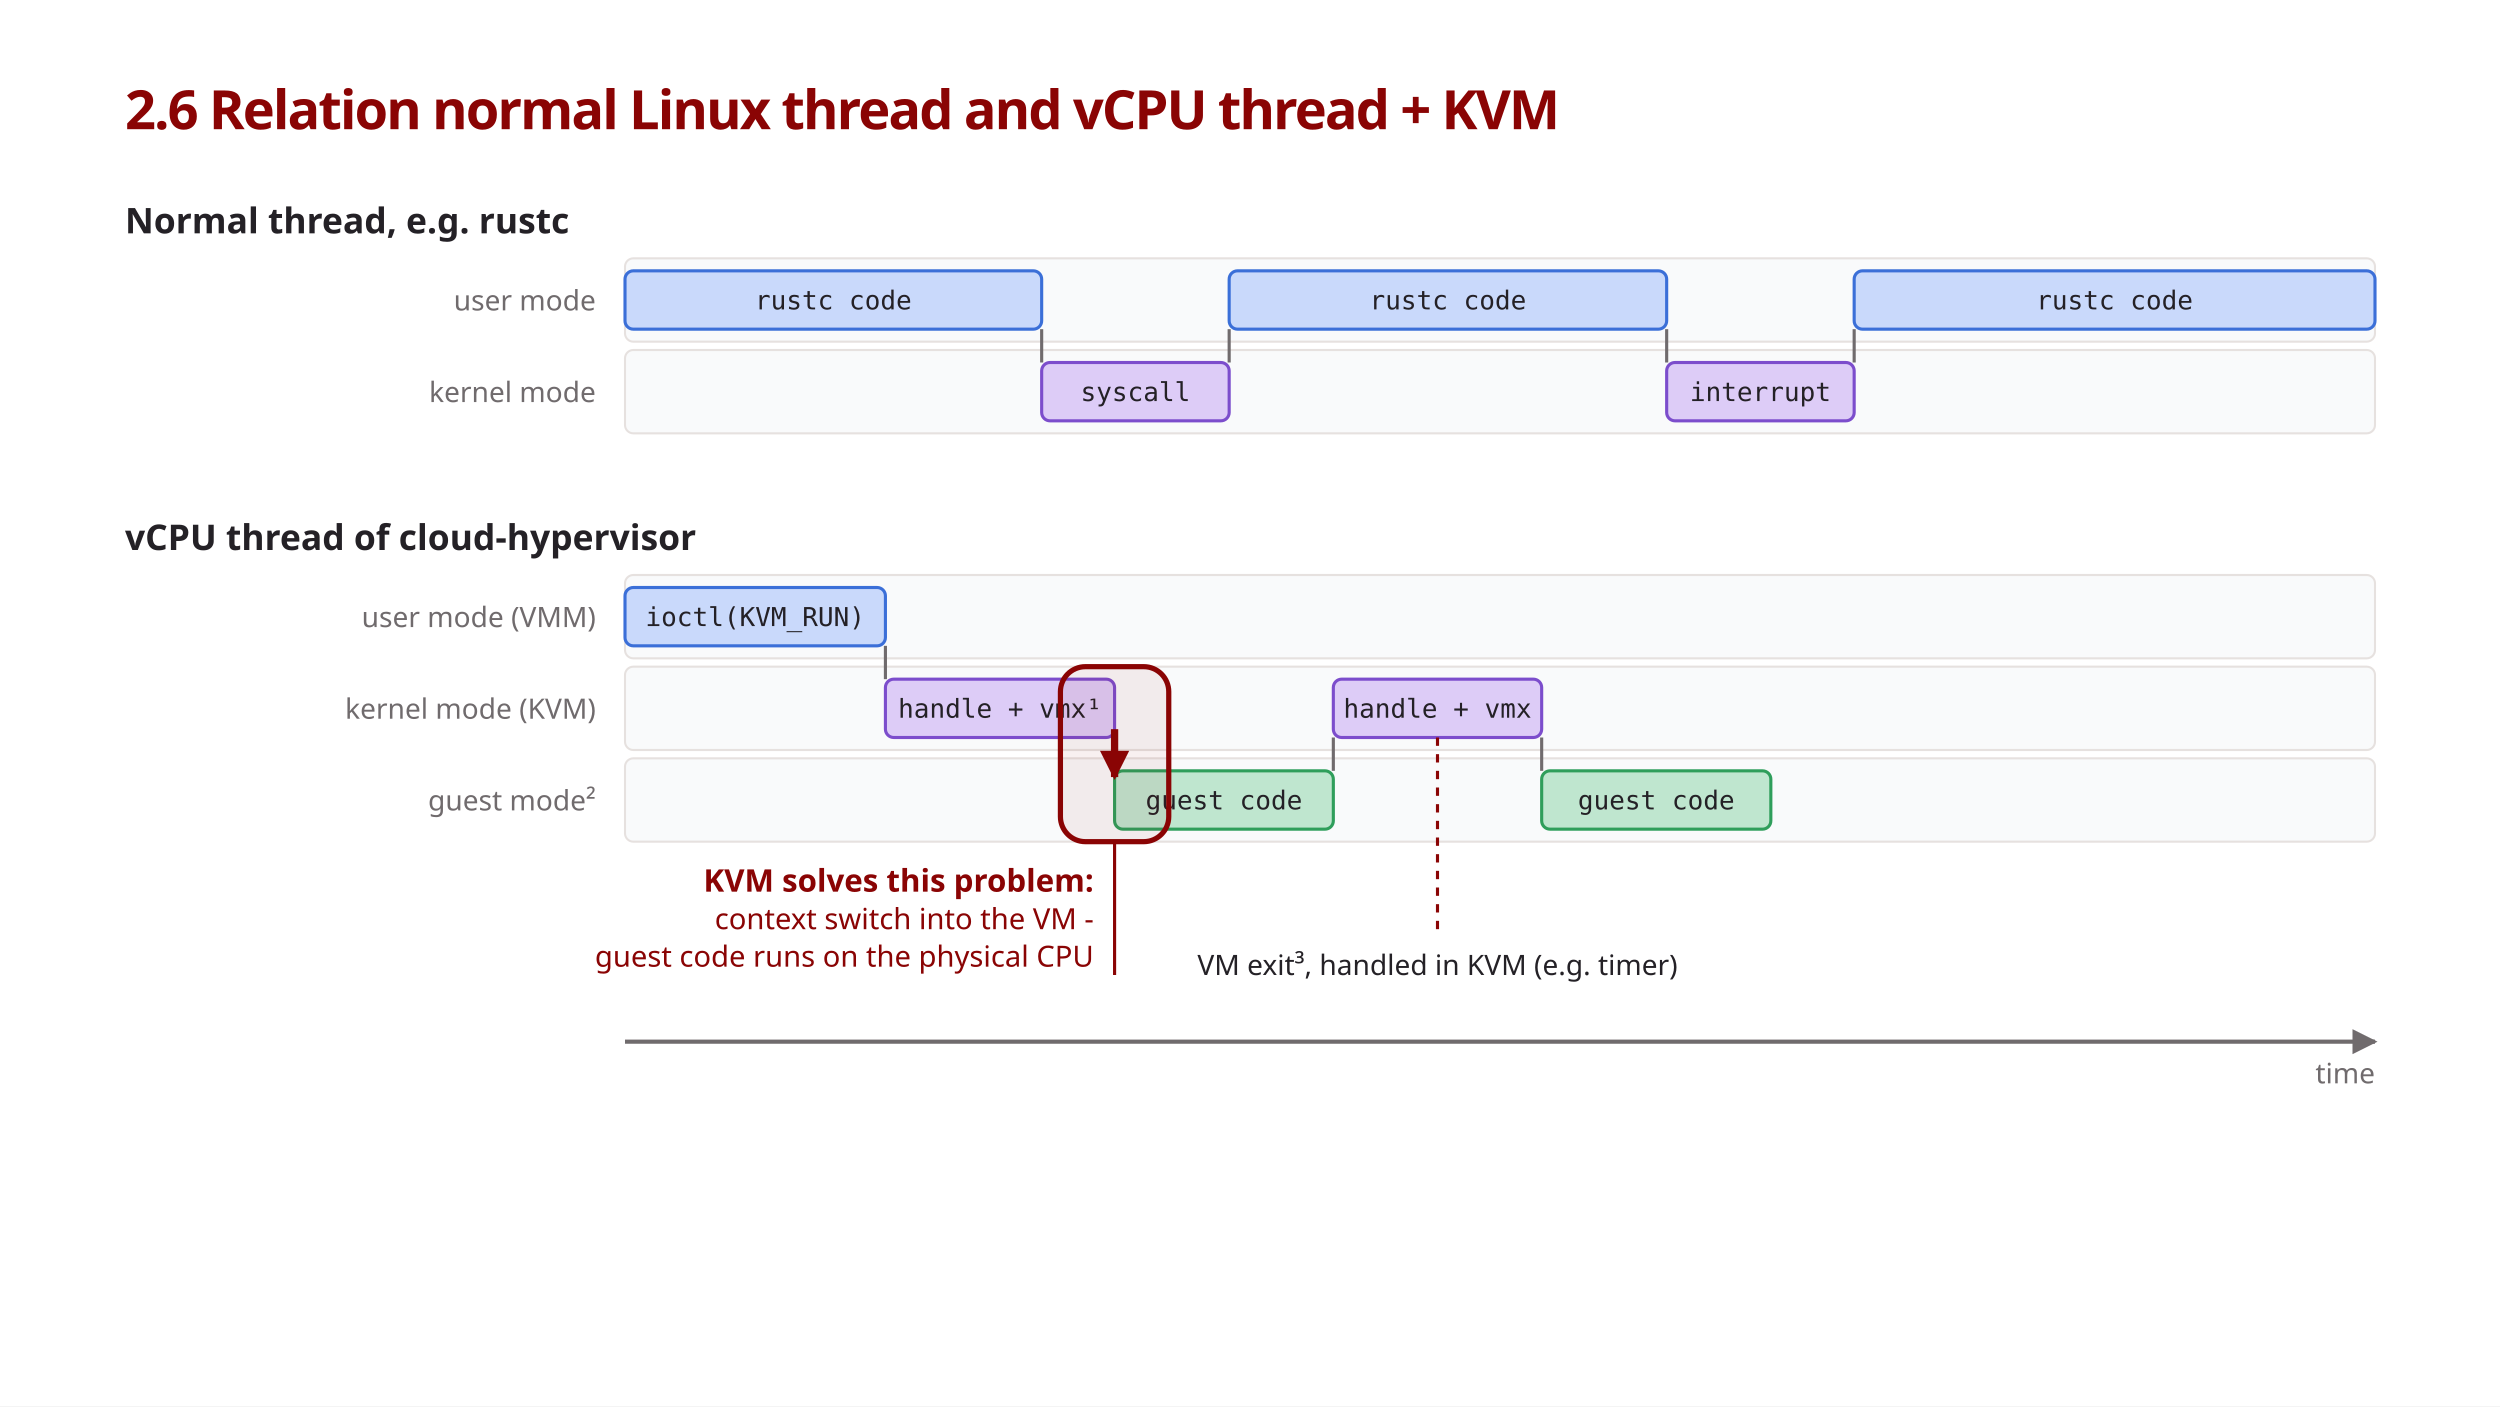
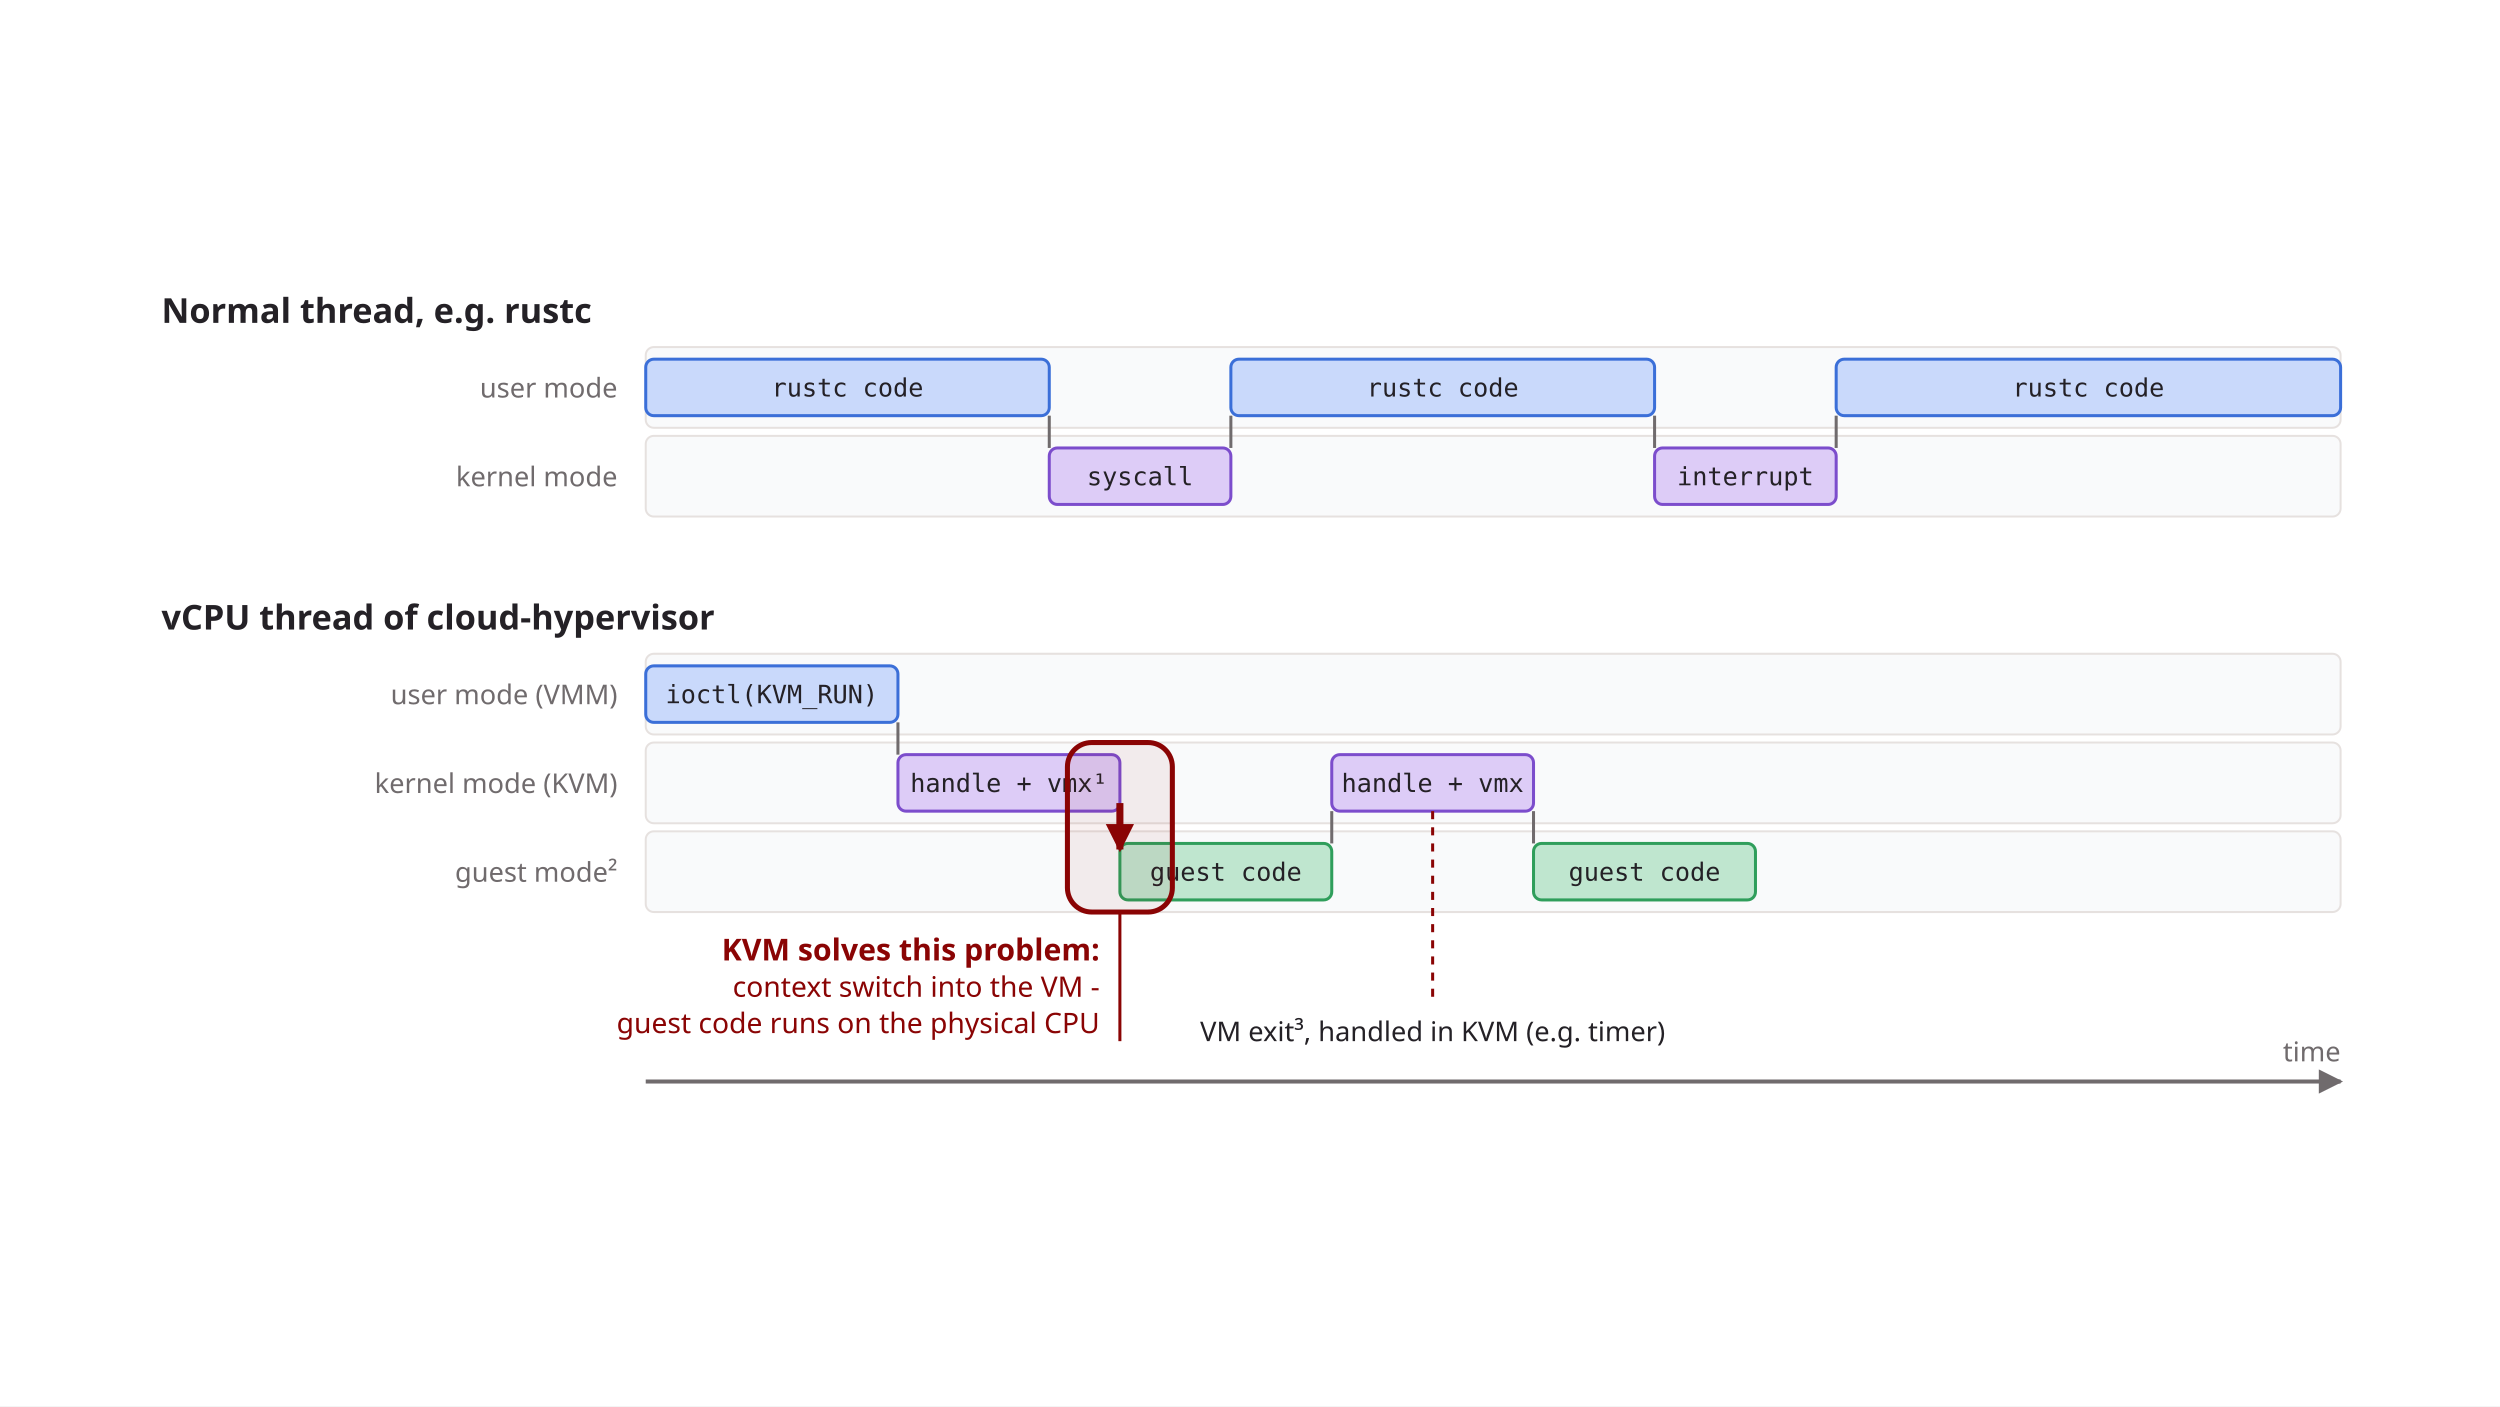
<svg xmlns="http://www.w3.org/2000/svg" viewBox="0 0 1200 675" font-family="'IBM Plex Sans', sans-serif">
  <style>
-     .title { font-size: 26px; font-weight: 600; fill: #8a0404; letter-spacing: -0.035em; }
    .h     { font-size: 17px; font-weight: 600; fill: #242126; }
    .lane-l { font-size: 13.5px; fill: #706b6d; }
    .bar-t { font-family: 'Source Code Pro', monospace; font-size: 12.5px; fill: #242126; }
    .note  { font-size: 13.5px; fill: #242126; }
    .key-h { font-size: 15px; font-weight: 600; fill: #8a0404; }
    .key-t { font-size: 14px; fill: #8a0404; }

    .lane  { fill: #f9fafb; stroke: #e6e1df; stroke-width: 1; }
    .user  { fill: #c9d9fb; stroke: #3b6fd8; stroke-width: 1.5; }
    .kern  { fill: #ddccf7; stroke: #7c4dcc; stroke-width: 1.5; }
    .guest { fill: #bfe6cf; stroke: #2f9e5b; stroke-width: 1.5; }
    .step  { stroke: #706b6d; stroke-width: 1.5; }
    .lead  { stroke: #8a0404; stroke-width: 1.5; stroke-dasharray: 4 4; }
    .axis  { stroke: #706b6d; stroke-width: 2; marker-end: url(#arrow); }
    .key-ring { fill: #8a0404; fill-opacity: 0.06; stroke: #8a0404; stroke-width: 2.5; }
    .key   { stroke: #8a0404; stroke-width: 3.5; marker-end: url(#arrow-red); }
    .key-ptr { stroke: #8a0404; stroke-width: 1.5; }
  </style>
  <defs>
    <marker id="arrow" viewBox="0 0 10 10" refX="9" refY="5" markerWidth="6" markerHeight="6" orient="auto">
      <path d="M0,0 L10,5 L0,10 z" fill="#706b6d" />
    </marker>
    <marker id="arrow-red" viewBox="0 0 10 10" refX="9" refY="5" markerWidth="4" markerHeight="4" orient="auto">
      <path d="M0,0 L10,5 L0,10 z" fill="#8a0404" />
    </marker>
  </defs>
  <rect width="1200" height="675" fill="#ffffff" />
-   <text class="title" x="60" y="62">2.6 Relation normal Linux thread and vCPU thread + KVM</text>
-   <line class="axis" x1="300" y1="500" x2="1140" y2="500" />
-   <text class="lane-l" x="1140" y="520" text-anchor="end">time</text>
-   <text class="h" x="60" y="112">Normal thread, e.g. rustc</text>
-   <rect class="lane" x="300" y="124" width="840" height="40" rx="4" />
-   <text class="lane-l" x="286" y="149" text-anchor="end">user mode</text>
-   <rect class="user" x="300" y="130" width="200" height="28" rx="4" />
-   <text class="bar-t" x="400.0" y="148.5" text-anchor="middle">rustc code</text>
-   <rect class="lane" x="300" y="168" width="840" height="40" rx="4" />
-   <text class="lane-l" x="286" y="193" text-anchor="end">kernel mode</text>
-   <line class="step" x1="500" y1="158" x2="500" y2="174" />
-   <rect class="kern" x="500" y="174" width="90" height="28" rx="4" />
-   <text class="bar-t" x="545.0" y="192.5" text-anchor="middle">syscall</text>
-   <line class="step" x1="590" y1="158" x2="590" y2="174" />
-   <rect class="user" x="590" y="130" width="210" height="28" rx="4" />
-   <text class="bar-t" x="695.0" y="148.5" text-anchor="middle">rustc code</text>
-   <line class="step" x1="800" y1="158" x2="800" y2="174" />
-   <rect class="kern" x="800" y="174" width="90" height="28" rx="4" />
-   <text class="bar-t" x="845.0" y="192.5" text-anchor="middle">interrupt</text>
-   <line class="step" x1="890" y1="158" x2="890" y2="174" />
-   <rect class="user" x="890" y="130" width="250" height="28" rx="4" />
-   <text class="bar-t" x="1015.0" y="148.5" text-anchor="middle">rustc code</text>
-   <text class="h" x="60" y="264">vCPU thread of cloud-hypervisor</text>
-   <rect class="lane" x="300" y="276" width="840" height="40" rx="4" />
-   <text class="lane-l" x="286" y="301" text-anchor="end">user mode (VMM)</text>
-   <rect class="user" x="300" y="282" width="125" height="28" rx="4" />
-   <text class="bar-t" x="362.5" y="300.5" text-anchor="middle">ioctl(KVM_RUN)</text>
-   <rect class="lane" x="300" y="320" width="840" height="40" rx="4" />
-   <text class="lane-l" x="286" y="345" text-anchor="end">kernel mode (KVM)</text>
-   <line class="step" x1="425" y1="310" x2="425" y2="326" />
-   <rect class="kern" x="425" y="326" width="110" height="28" rx="4" />
-   <text class="bar-t" x="480.0" y="344.5" text-anchor="middle">handle + vmx¹</text>
-   <rect class="lane" x="300" y="364" width="840" height="40" rx="4" />
-   <text class="lane-l" x="286" y="389" text-anchor="end">guest mode²</text>
-   <line class="step" x1="535" y1="354" x2="535" y2="370" />
-   <rect class="guest" x="535" y="370" width="105" height="28" rx="4" />
-   <text class="bar-t" x="587.5" y="388.5" text-anchor="middle">guest code</text>
-   <rect class="key-ring" x="509" y="320" width="52" height="84" rx="12" />
-   <line class="key" x1="535" y1="350" x2="535" y2="373" />
-   <line class="key-ptr" x1="535" y1="404" x2="535" y2="468" />
-   <text class="key-h" x="525" y="428" text-anchor="end">KVM solves this problem:</text>
-   <text class="key-t" x="525" y="446" text-anchor="end">context switch into the VM -</text>
-   <text class="key-t" x="525" y="464" text-anchor="end">guest code runs on the physical CPU</text>
-   <line class="step" x1="640" y1="354" x2="640" y2="370" />
-   <rect class="kern" x="640" y="326" width="100" height="28" rx="4" />
-   <text class="bar-t" x="690.0" y="344.5" text-anchor="middle">handle + vmx</text>
-   <line class="step" x1="740" y1="354" x2="740" y2="370" />
-   <rect class="guest" x="740" y="370" width="110" height="28" rx="4" />
-   <text class="bar-t" x="795.0" y="388.5" text-anchor="middle">guest code</text>
-   <line class="lead" x1="690" y1="354" x2="690" y2="450" />
-   <text class="note" x="690" y="468" text-anchor="middle">VM exit³, handled in KVM (e.g. timer)</text>
+   <g transform="translate(19.4 46.5) scale(0.9685)">
+     <line class="axis" x1="300" y1="488" x2="1140" y2="488" />
+     <text class="lane-l" x="1140" y="478" text-anchor="end">time</text>
+     <text class="h" x="60" y="112">Normal thread, e.g. rustc</text>
+     <rect class="lane" x="300" y="124" width="840" height="40" rx="4" />
+     <text class="lane-l" x="286" y="149" text-anchor="end">user mode</text>
+     <rect class="user" x="300" y="130" width="200" height="28" rx="4" />
+     <text class="bar-t" x="400.0" y="148.5" text-anchor="middle">rustc code</text>
+     <rect class="lane" x="300" y="168" width="840" height="40" rx="4" />
+     <text class="lane-l" x="286" y="193" text-anchor="end">kernel mode</text>
+     <line class="step" x1="500" y1="158" x2="500" y2="174" />
+     <rect class="kern" x="500" y="174" width="90" height="28" rx="4" />
+     <text class="bar-t" x="545.0" y="192.5" text-anchor="middle">syscall</text>
+     <line class="step" x1="590" y1="158" x2="590" y2="174" />
+     <rect class="user" x="590" y="130" width="210" height="28" rx="4" />
+     <text class="bar-t" x="695.0" y="148.5" text-anchor="middle">rustc code</text>
+     <line class="step" x1="800" y1="158" x2="800" y2="174" />
+     <rect class="kern" x="800" y="174" width="90" height="28" rx="4" />
+     <text class="bar-t" x="845.0" y="192.5" text-anchor="middle">interrupt</text>
+     <line class="step" x1="890" y1="158" x2="890" y2="174" />
+     <rect class="user" x="890" y="130" width="250" height="28" rx="4" />
+     <text class="bar-t" x="1015.0" y="148.5" text-anchor="middle">rustc code</text>
+     <text class="h" x="60" y="264">vCPU thread of cloud-hypervisor</text>
+     <rect class="lane" x="300" y="276" width="840" height="40" rx="4" />
+     <text class="lane-l" x="286" y="301" text-anchor="end">user mode (VMM)</text>
+     <rect class="user" x="300" y="282" width="125" height="28" rx="4" />
+     <text class="bar-t" x="362.5" y="300.5" text-anchor="middle">ioctl(KVM_RUN)</text>
+     <rect class="lane" x="300" y="320" width="840" height="40" rx="4" />
+     <text class="lane-l" x="286" y="345" text-anchor="end">kernel mode (KVM)</text>
+     <line class="step" x1="425" y1="310" x2="425" y2="326" />
+     <rect class="kern" x="425" y="326" width="110" height="28" rx="4" />
+     <text class="bar-t" x="480.0" y="344.5" text-anchor="middle">handle + vmx¹</text>
+     <rect class="lane" x="300" y="364" width="840" height="40" rx="4" />
+     <text class="lane-l" x="286" y="389" text-anchor="end">guest mode²</text>
+     <line class="step" x1="535" y1="354" x2="535" y2="370" />
+     <rect class="guest" x="535" y="370" width="105" height="28" rx="4" />
+     <text class="bar-t" x="587.5" y="388.5" text-anchor="middle">guest code</text>
+     <rect class="key-ring" x="509" y="320" width="52" height="84" rx="12" />
+     <line class="key" x1="535" y1="350" x2="535" y2="373" />
+     <line class="key-ptr" x1="535" y1="404" x2="535" y2="468" />
+     <text class="key-h" x="525" y="428" text-anchor="end">KVM solves this problem:</text>
+     <text class="key-t" x="525" y="446" text-anchor="end">context switch into the VM -</text>
+     <text class="key-t" x="525" y="464" text-anchor="end">guest code runs on the physical CPU</text>
+     <line class="step" x1="640" y1="354" x2="640" y2="370" />
+     <rect class="kern" x="640" y="326" width="100" height="28" rx="4" />
+     <text class="bar-t" x="690.0" y="344.5" text-anchor="middle">handle + vmx</text>
+     <line class="step" x1="740" y1="354" x2="740" y2="370" />
+     <rect class="guest" x="740" y="370" width="110" height="28" rx="4" />
+     <text class="bar-t" x="795.0" y="388.5" text-anchor="middle">guest code</text>
+     <line class="lead" x1="690" y1="354" x2="690" y2="450" />
+     <text class="note" x="690" y="468" text-anchor="middle">VM exit³, handled in KVM (e.g. timer)</text>
+   </g>
</svg>
